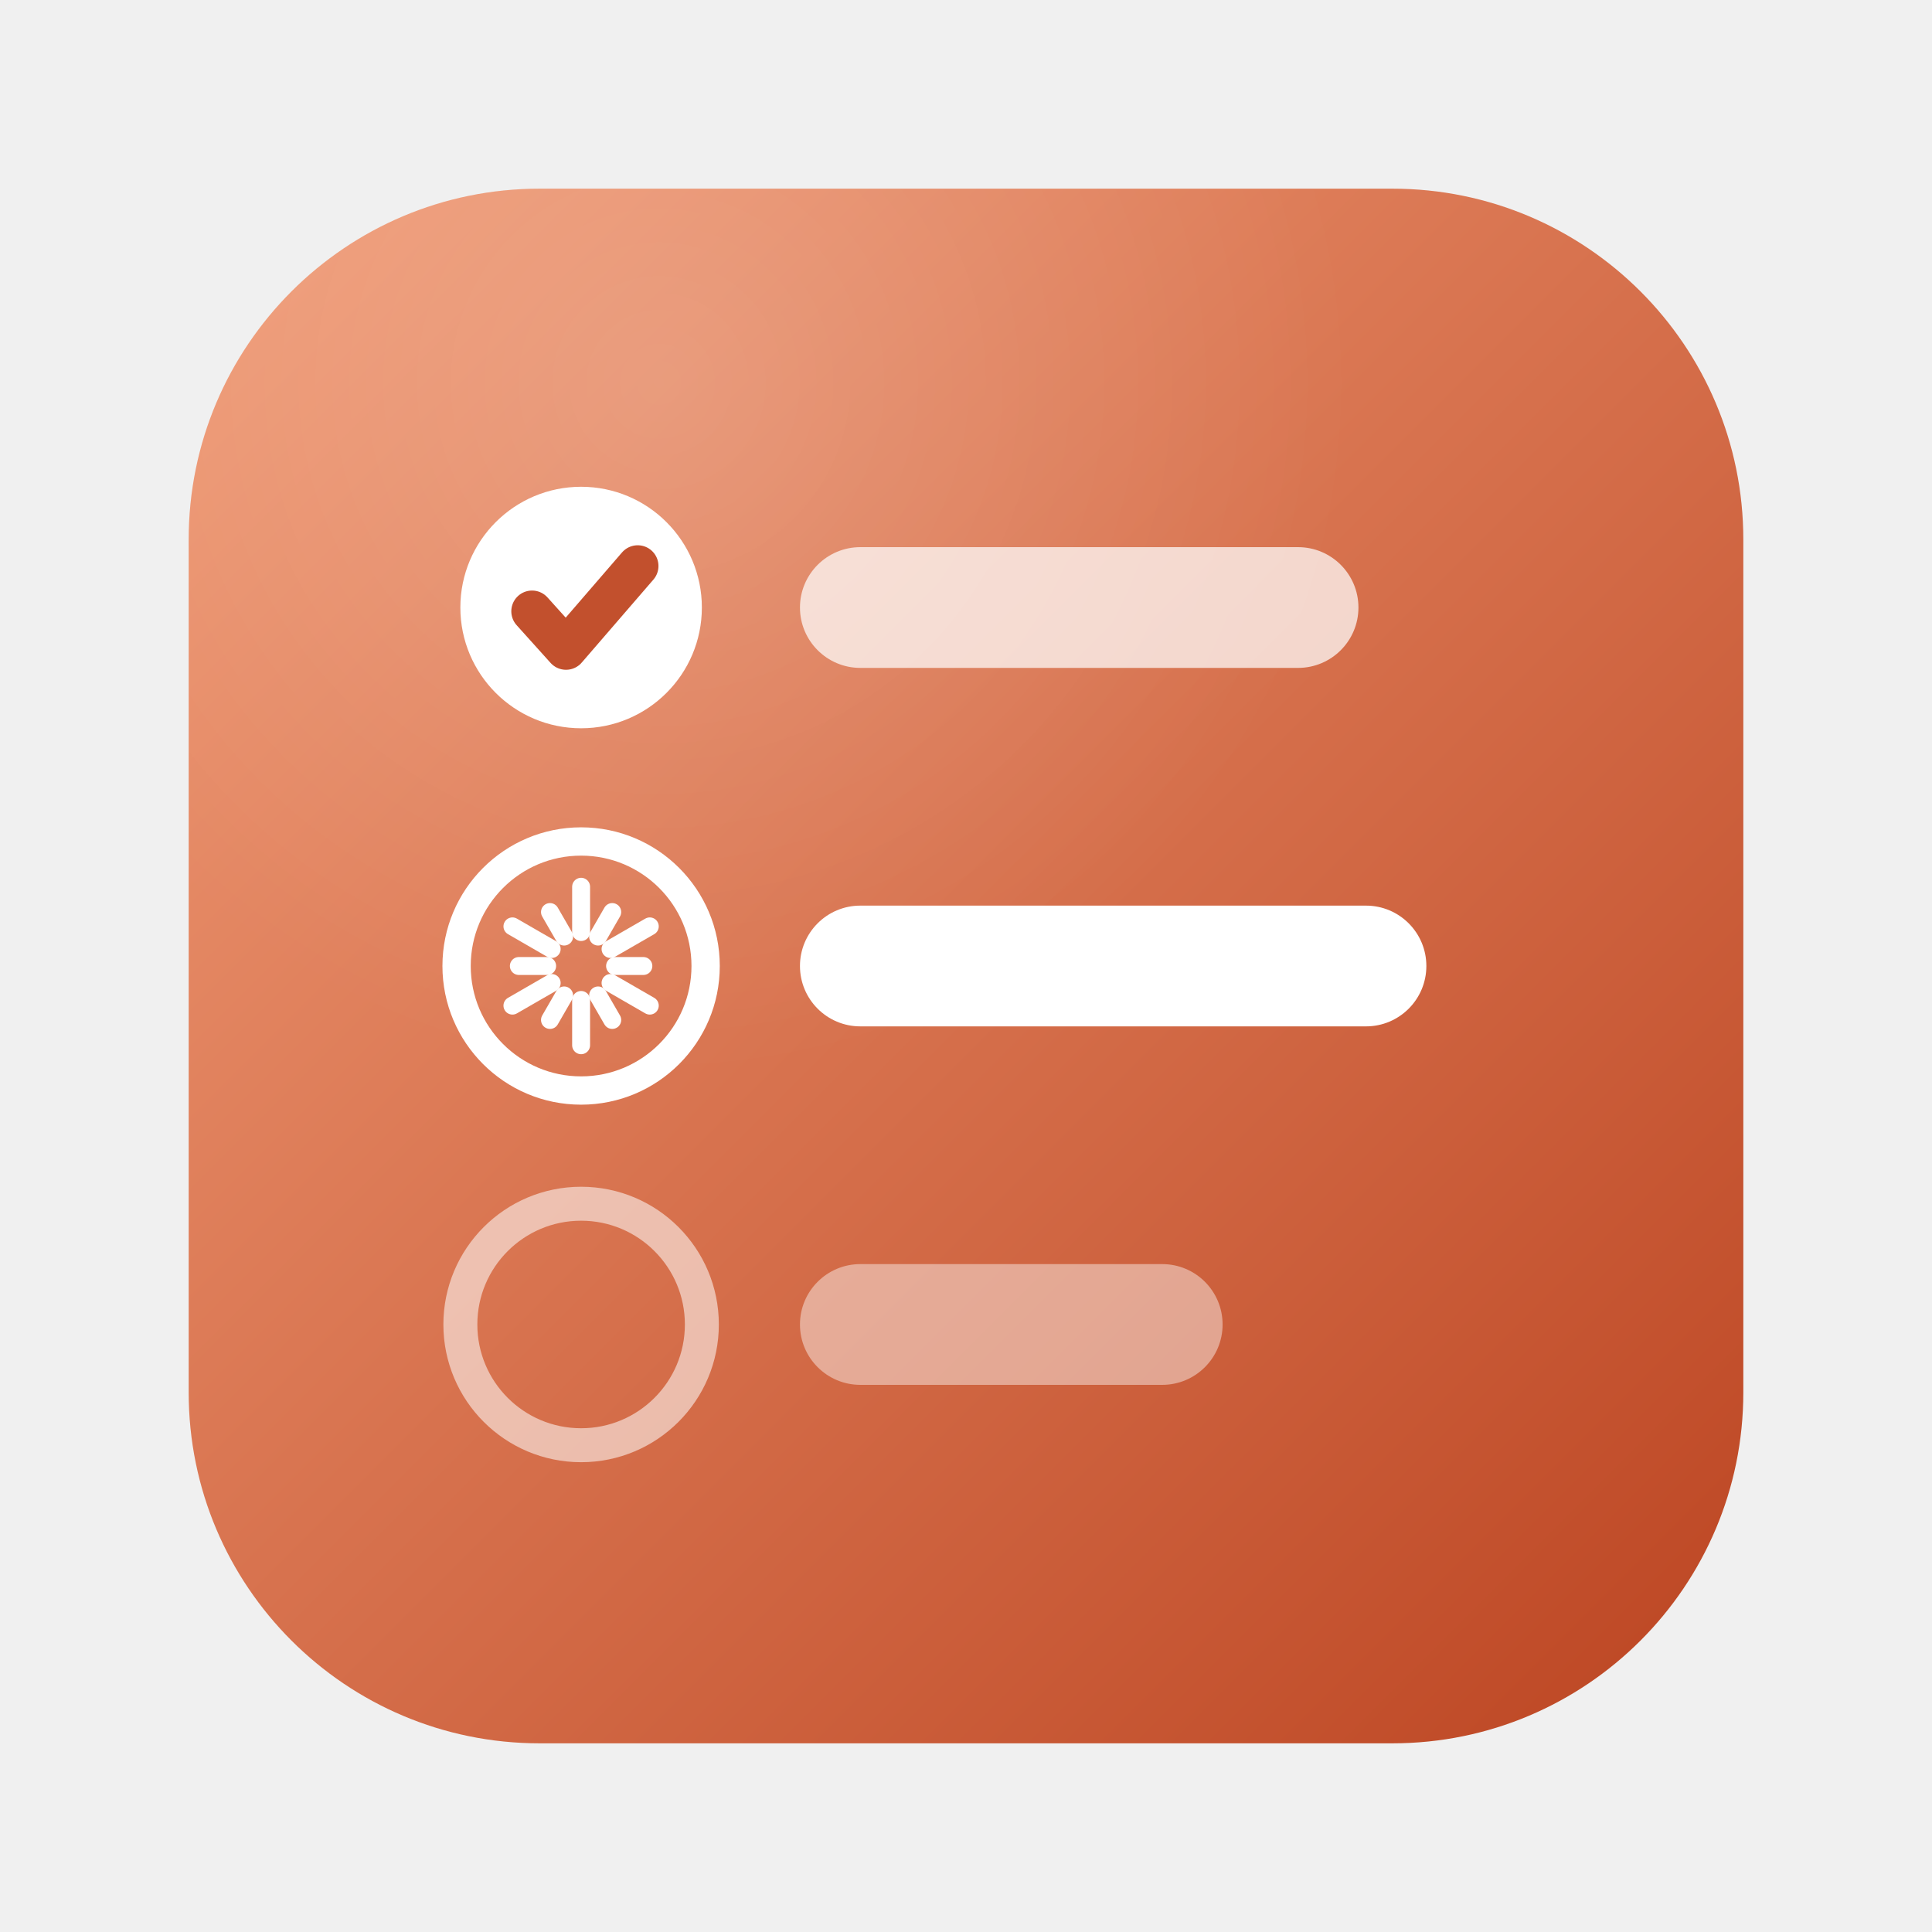
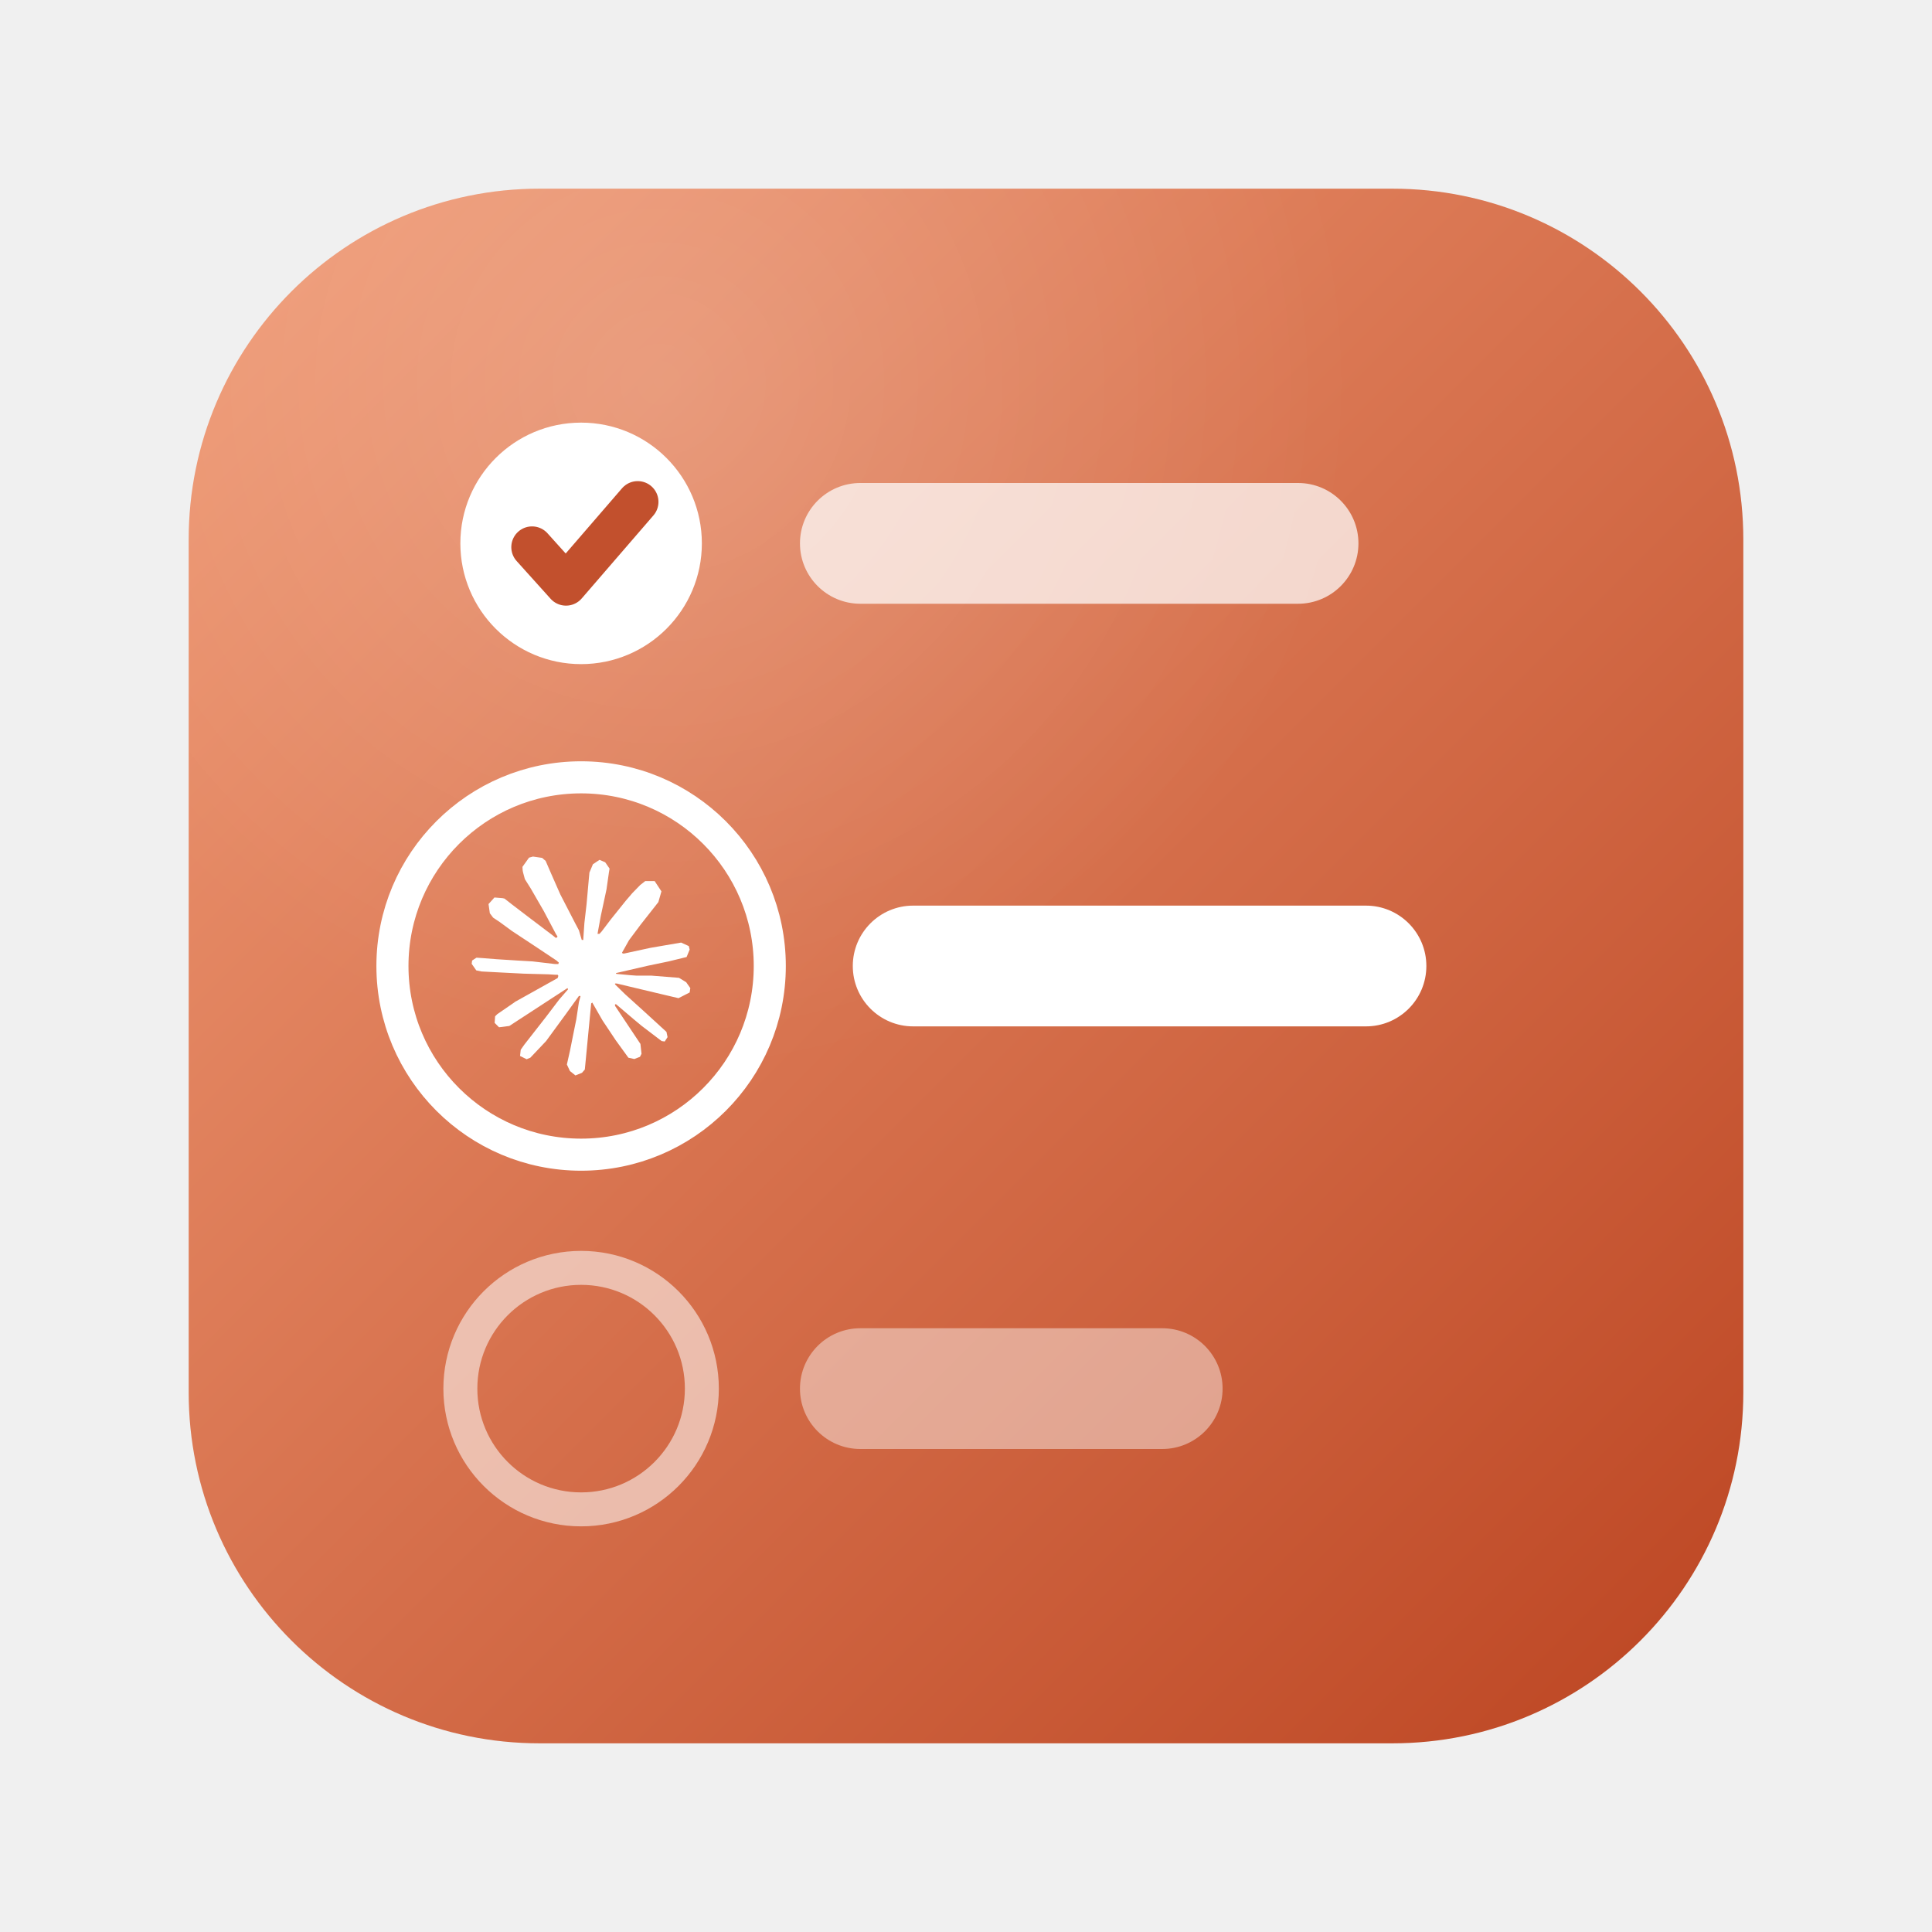
<svg xmlns="http://www.w3.org/2000/svg" width="1024" height="1024" viewBox="0 0 1024 1024">
  <defs>
    <linearGradient id="bg" x1="0" y1="0" x2="1" y2="1">
      <stop offset="0" stop-color="#F09B76" />
      <stop offset="1" stop-color="#BC4522" />
    </linearGradient>
    <radialGradient id="sheen" cx="0.3" cy="0.12" r="0.9">
      <stop offset="0" stop-color="#FFFFFF" stop-opacity="0.16" />
      <stop offset="0.5" stop-color="#FFFFFF" stop-opacity="0" />
    </radialGradient>
    <clipPath id="squircle">
      <rect x="100" y="100" width="824" height="824" rx="186" />
    </clipPath>
  </defs>
  <g clip-path="url(#squircle)">
    <rect x="100" y="100" width="824" height="824" fill="url(#bg)" />
    <rect x="100" y="100" width="824" height="824" fill="url(#sheen)" />
  </g>
  <g>
-     <circle cx="308" cy="322" r="64" fill="#FFFFFF" />
-     <path d="M 282 324 L 300 344 L 338 300" fill="none" stroke="#C2502D" stroke-width="22" stroke-linecap="round" stroke-linejoin="round" />
-     <rect x="424" y="290" width="296" height="64" rx="32" fill="#FFFFFF" opacity="0.72" />
+     <circle cx="308" cy="288" r="64" fill="#FFFFFF" />
+     <path d="M 282 290 L 300 310 L 338 266" fill="none" stroke="#C2502D" stroke-width="22" stroke-linecap="round" stroke-linejoin="round" />
+     <rect x="424" y="256" width="296" height="64" rx="32" fill="#FFFFFF" opacity="0.72" />
  </g>
  <g>
-     <circle cx="308" cy="512" r="66" fill="none" stroke="#FFFFFF" stroke-width="15" />
-     <g stroke="#FFFFFF" stroke-width="9.5" stroke-linecap="round">
-       <line x1="308.0" y1="494.0" x2="308.0" y2="470.0" />
-       <line x1="317.0" y1="496.4" x2="324.5" y2="483.4" />
-       <line x1="323.6" y1="503.0" x2="344.4" y2="491.0" />
-       <line x1="326.0" y1="512.0" x2="341.0" y2="512.0" />
-       <line x1="323.6" y1="521.0" x2="344.4" y2="533.0" />
-       <line x1="317.0" y1="527.6" x2="324.5" y2="540.6" />
-       <line x1="308.0" y1="530.0" x2="308.0" y2="554.0" />
-       <line x1="299.0" y1="527.6" x2="291.5" y2="540.6" />
-       <line x1="292.4" y1="521.0" x2="271.6" y2="533.0" />
-       <line x1="290.0" y1="512.0" x2="275.0" y2="512.0" />
-       <line x1="292.4" y1="503.0" x2="271.6" y2="491.0" />
-       <line x1="299.0" y1="496.4" x2="291.5" y2="483.4" />
-     </g>
-     <rect x="424" y="480" width="332" height="64" rx="32" fill="#FFFFFF" />
+     <circle cx="308" cy="512" r="100" fill="none" stroke="#FFFFFF" stroke-width="17" />
+     <path transform="translate(250.0 454.0) scale(1.16)" fill="#FFFFFF" d="m19.6 66.5 19.7-11 .3-1-.3-.5h-1l-3.3-.2-11.2-.3L14 53l-9.5-.5-2.4-.5L0 49l.2-1.5 2-1.3 2.9.2 6.3.5 9.5.6 6.9.4L38 49.1h1.6l.2-.7-.5-.4-.4-.4L29 41l-10.6-7-5.6-4.1-3-2-1.5-2-.6-4.2 2.7-3 3.7.3.9.2 3.7 2.9 8 6.1L37 36l1.5 1.2.6-.4.1-.3-.7-1.1L33 25l-6-10.4-2.7-4.3-.7-2.6c-.3-1-.4-2-.4-3l3-4.2L28 0l4.2.6L33.8 2l2.6 6 4.1 9.3L47 29.9l2 3.8 1 3.4.3 1h.7v-.5l.5-7.2 1-8.7 1-11.2.3-3.2 1.6-3.8 3-2L61 2.6l2 2.9-.3 1.8-1.1 7.7L59 27.1l-1.5 8.2h.9l1-1.1 4.1-5.4 6.9-8.6 3-3.5L77 13l2.3-1.8h4.3l3.1 4.7-1.4 4.9-4.4 5.6-3.7 4.7-5.3 7.1-3.2 5.7.3.4h.7l12-2.6 6.4-1.1 7.6-1.3 3.5 1.6.4 1.6-1.4 3.4-8.2 2-9.6 2-14.3 3.3-.2.1.2.3 6.4.6 2.8.2h6.8l12.6 1 3.3 2 1.9 2.7-.3 2-5.1 2.6-6.8-1.6-16-3.8-5.4-1.3h-.8v.4l4.6 4.5 8.3 7.5L89 80.1l.5 2.4-1.3 2-1.4-.2-9.2-7-3.6-3-8-6.8h-.5v.7l1.8 2.7 9.8 14.7.5 4.5-.7 1.4-2.6 1-2.7-.6-5.8-8-6-9-4.7-8.2-.5.4-2.9 30.2-1.3 1.5-3 1.2-2.5-2-1.4-3 1.4-6.2 1.6-8 1.3-6.4 1.2-7.9.7-2.6v-.2H49L43 72l-9 12.3-7.2 7.6-1.7.7-3-1.5.3-2.8L24 86l10-12.8 6-7.9 4-4.6-.1-.5h-.3L17.2 77.4l-4.7.6-2-2 .2-3 1-1 8-5.5Z" />
+     <rect x="452" y="480" width="304" height="64" rx="32" fill="#FFFFFF" />
  </g>
  <g opacity="0.55">
-     <circle cx="308" cy="702" r="64" fill="none" stroke="#FFFFFF" stroke-width="18" />
-     <rect x="424" y="670" width="224" height="64" rx="32" fill="#FFFFFF" opacity="0.8" />
+     <circle cx="308" cy="736" r="64" fill="none" stroke="#FFFFFF" stroke-width="18" />
+     <rect x="424" y="704" width="224" height="64" rx="32" fill="#FFFFFF" opacity="0.8" />
  </g>
</svg>
